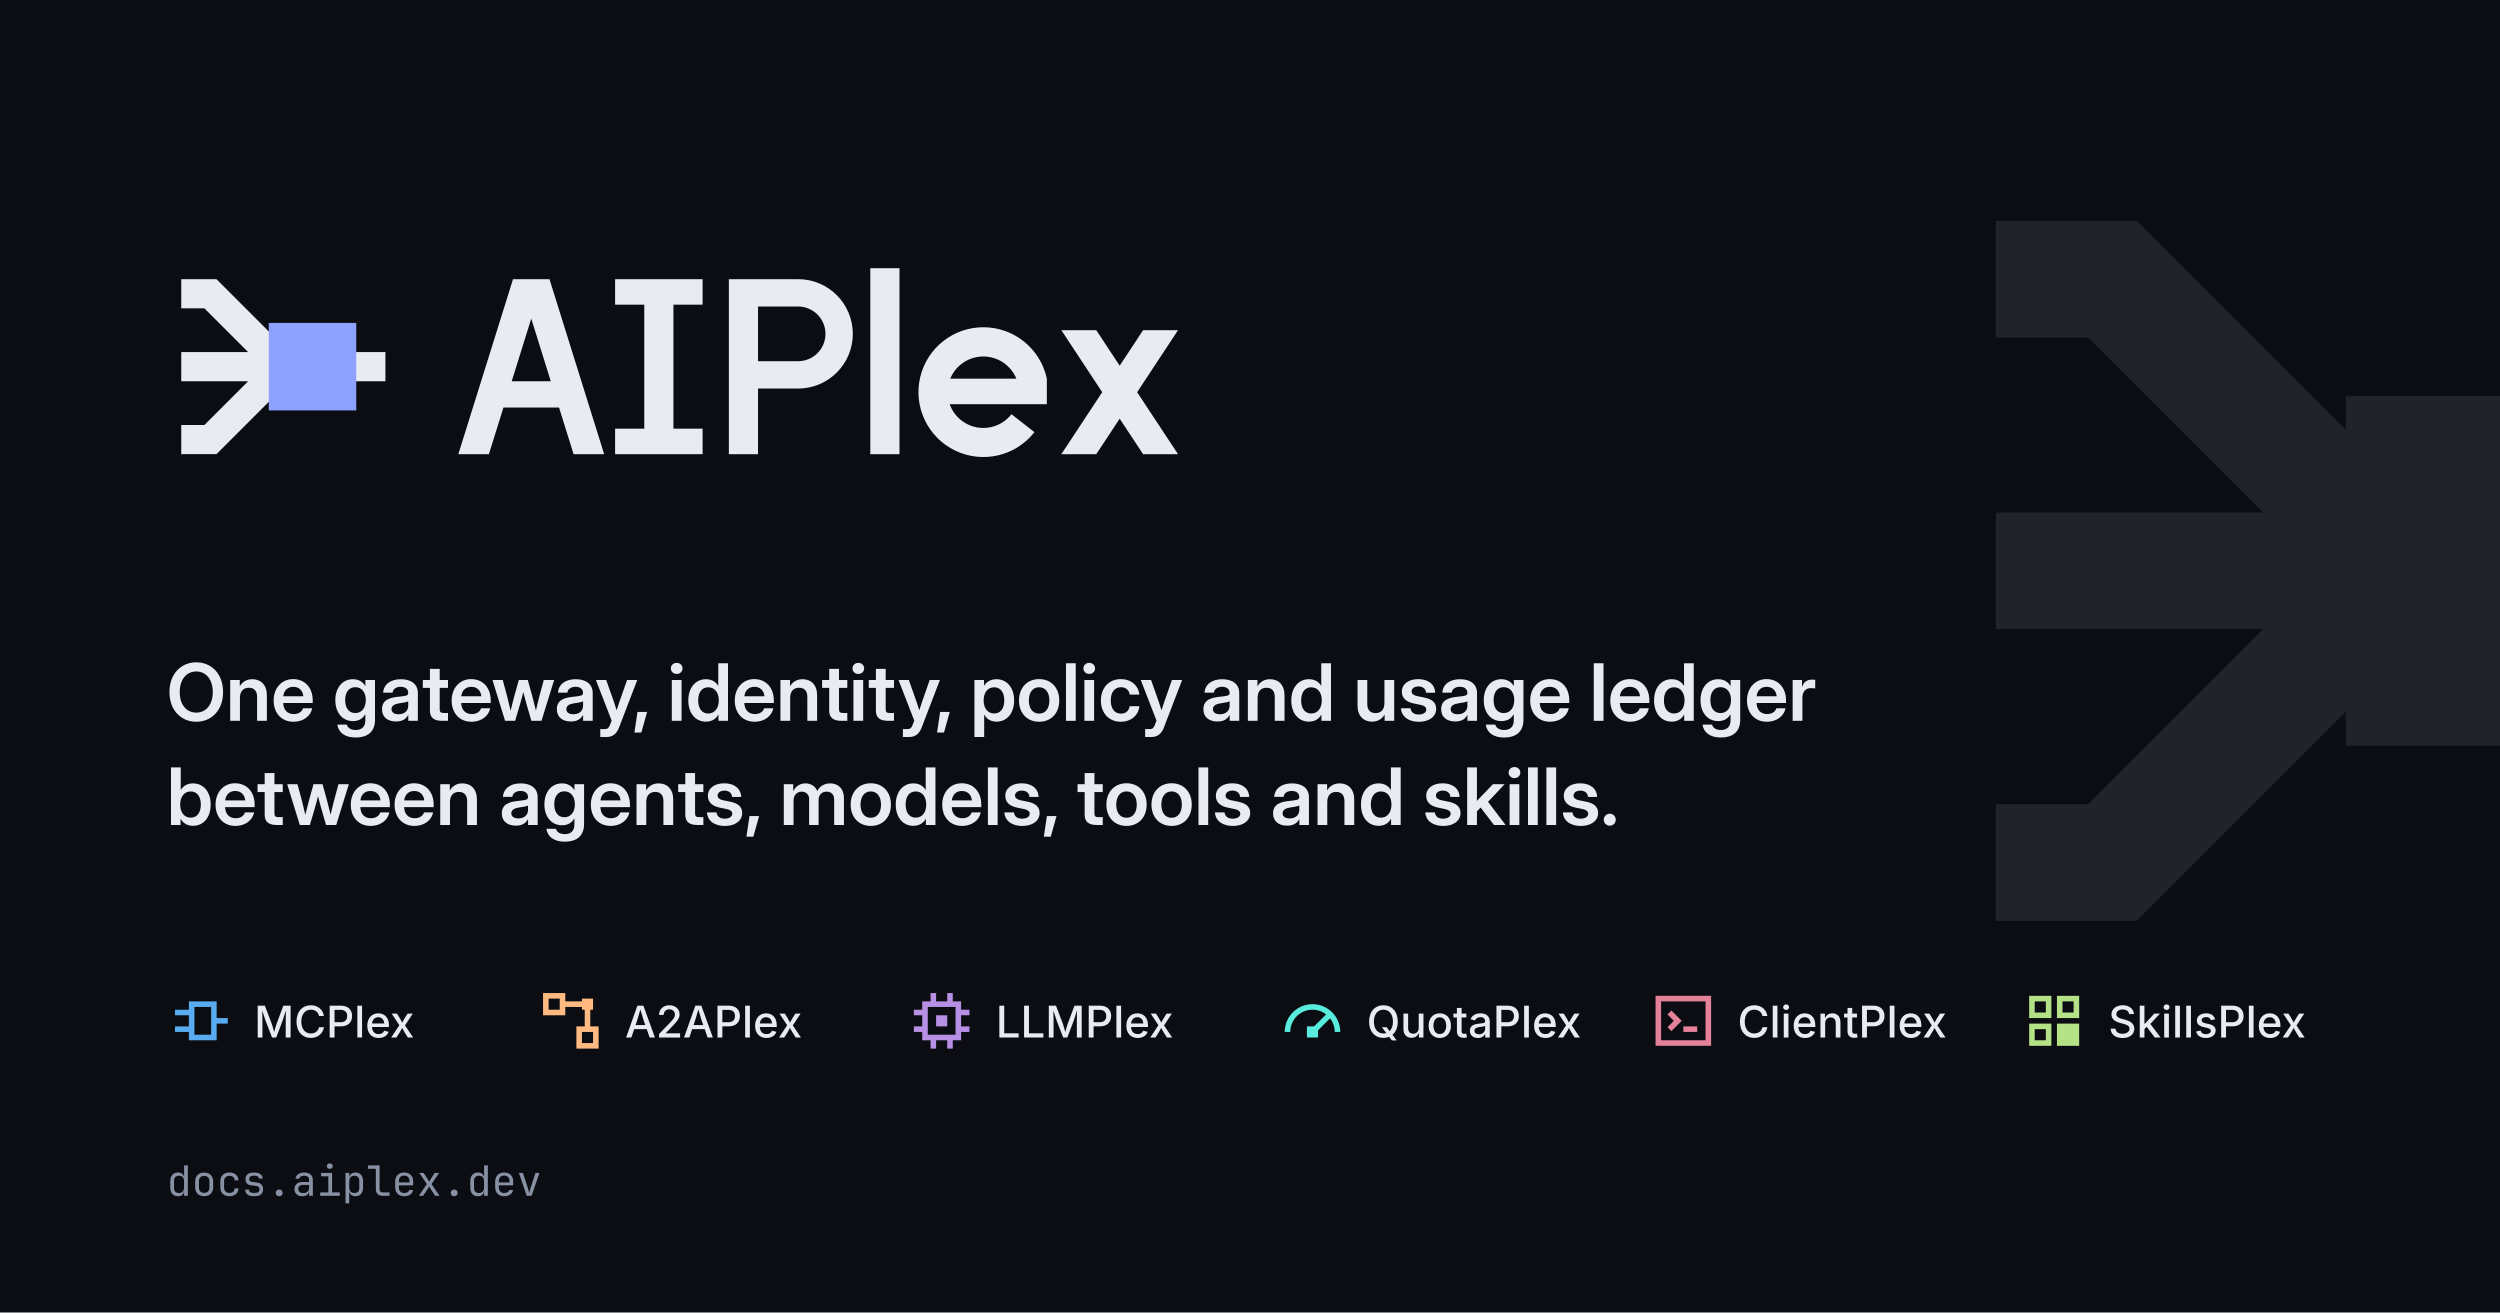
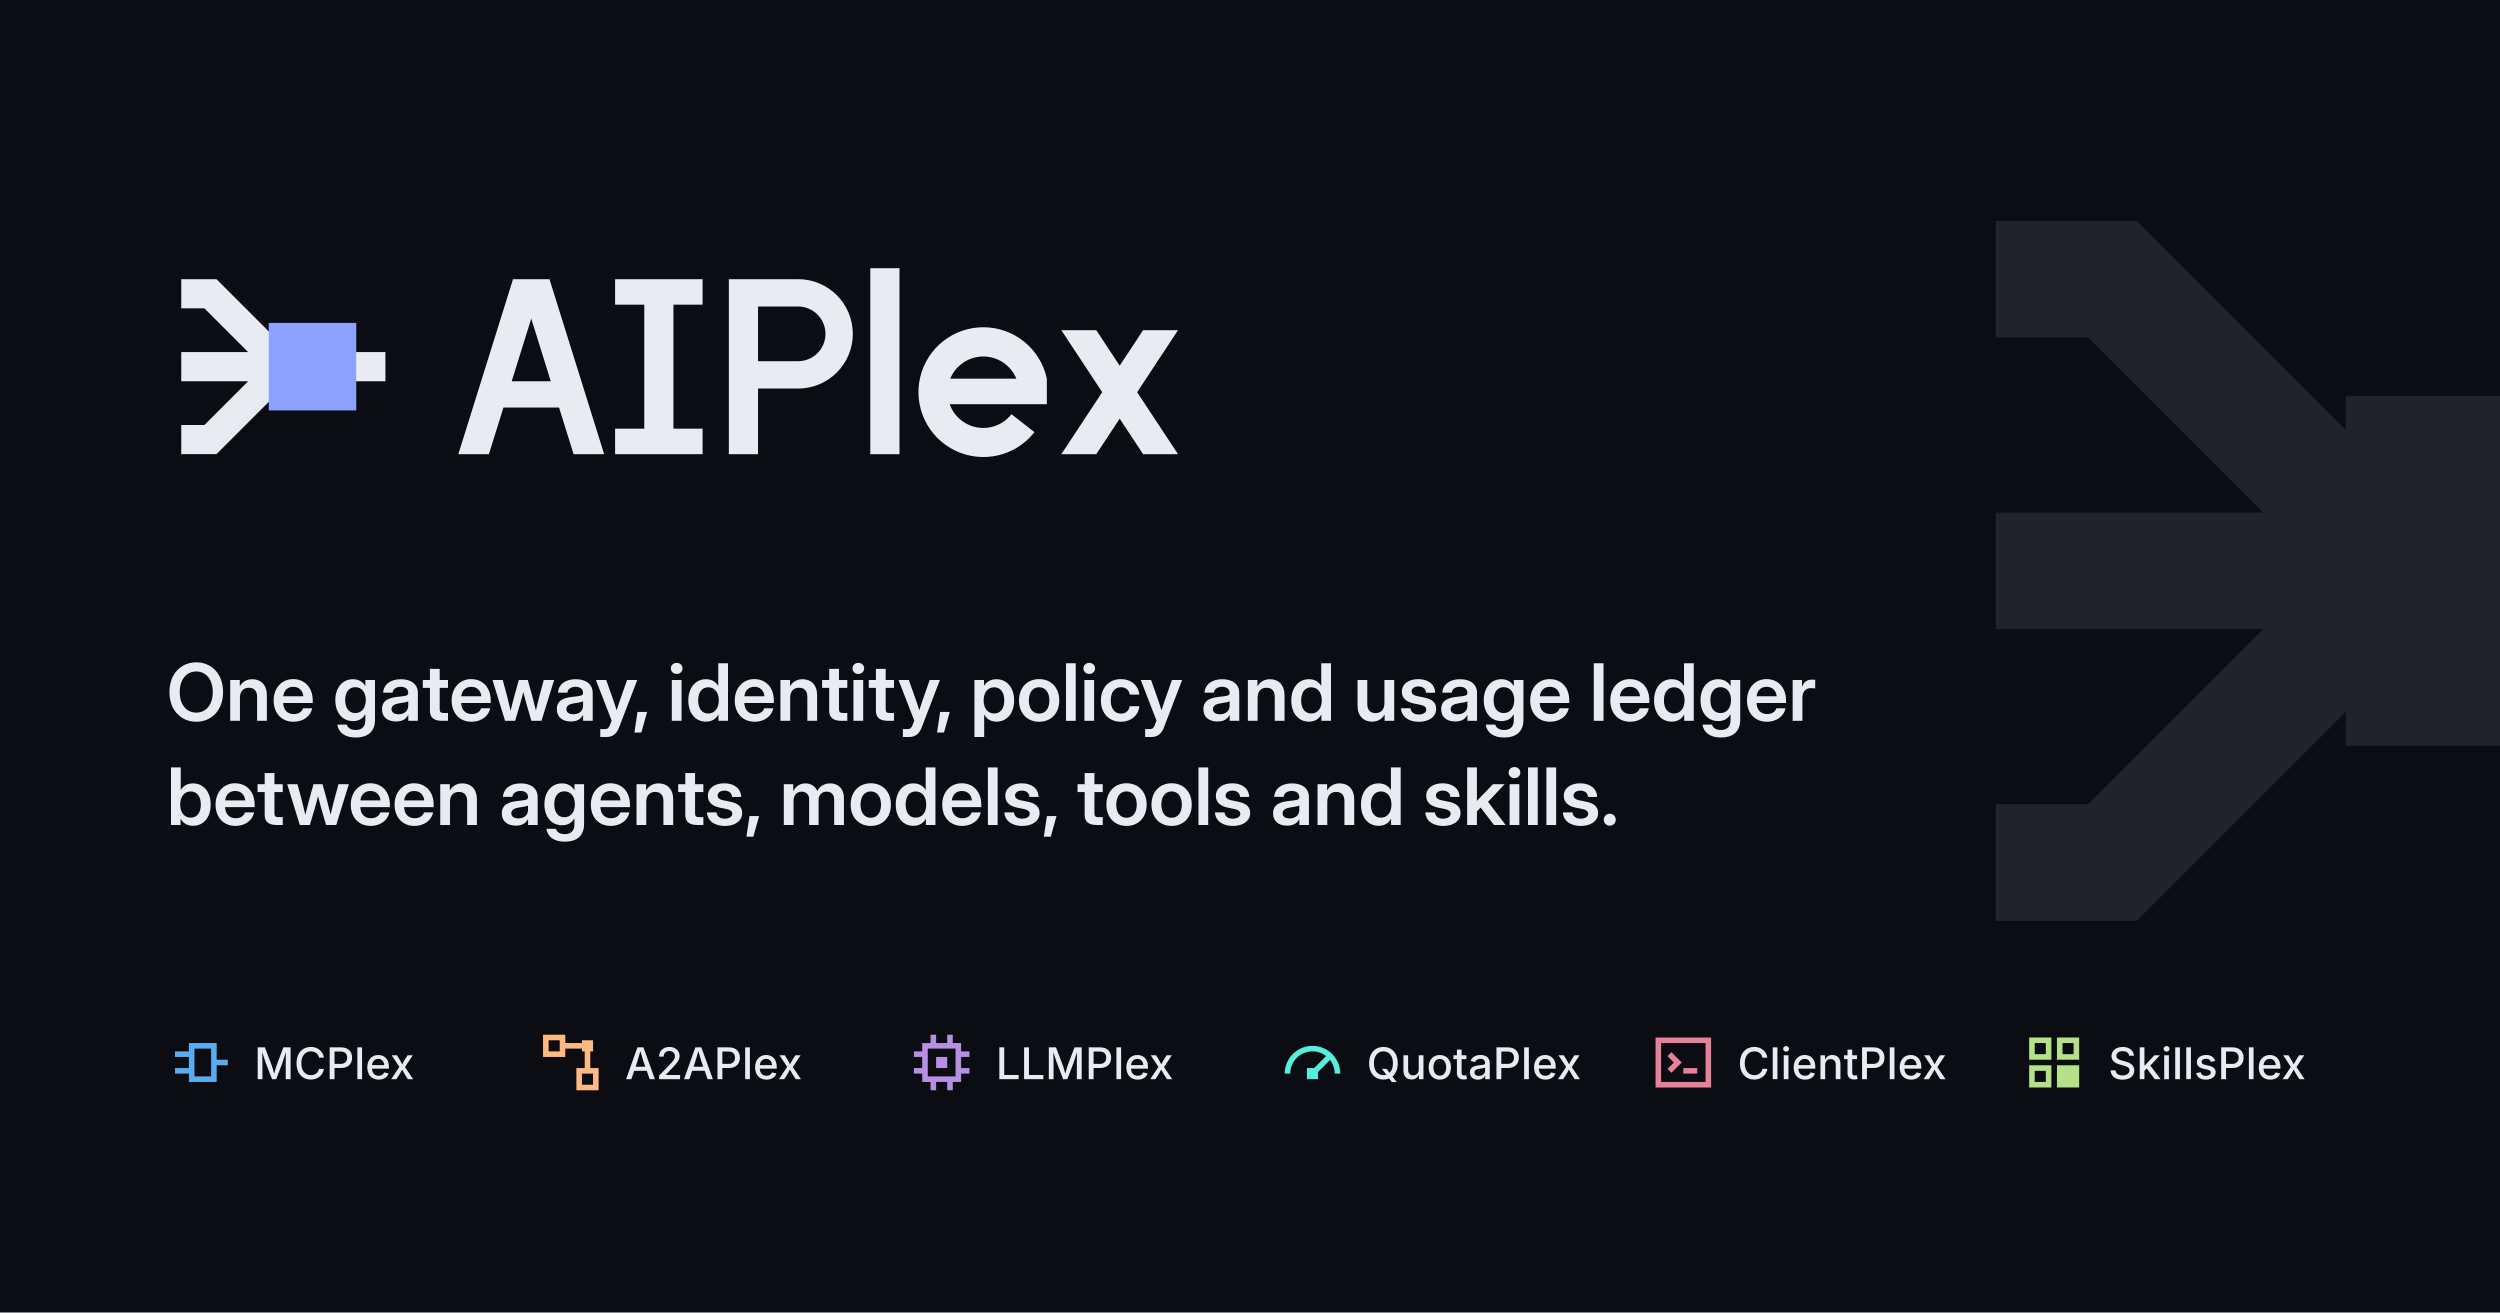
<svg xmlns="http://www.w3.org/2000/svg" viewBox="0 0 1200 630" width="1200" height="630" role="img" aria-labelledby="aiplex-social-title aiplex-social-desc">
  <defs>
    <path id="g-display-600-1000" d="M131 418L296 418C449 418 553 339 616 174L1088 -1056L824 -1056L631 -506C604 -428 579 -350 555 -272C531 -350 505 -428 479 -506L285 -1056L18 -1056L425 -6L386 96C356 179 324 213 256 213L131 213Z" />
    <path id="g-display-600-1503" d="M50 302L229 302L378 -231L129 -231Z" />
    <path id="g-display-600-1504" d="M242 18C328 18 397 -51 397 -137C397 -223 328 -292 242 -292C156 -292 87 -223 87 -137C87 -51 156 18 242 18Z" />
    <path id="g-display-600-322" d="M766 24C1165 24 1460 -279 1460 -744C1460 -1211 1165 -1514 766 -1514C367 -1514 72 -1211 72 -744C72 -280 367 24 766 24ZM766 -213C522 -213 338 -404 338 -744C338 -1085 522 -1277 766 -1277C1009 -1277 1193 -1085 1193 -744C1193 -404 1009 -213 766 -213Z" />
    <path id="g-display-600-508" d="M434 17C606 17 695 -55 745 -149L749 -149L749 0L997 0L997 -720C997 -940 834 -1077 559 -1077C283 -1077 111 -938 99 -728L342 -728C349 -817 431 -881 554 -881C675 -881 747 -817 747 -727L747 -719C747 -647 680 -644 484 -622C266 -599 69 -540 69 -300C69 -89 224 17 434 17ZM496 -170C386 -170 315 -219 315 -302C315 -398 407 -437 515 -453C619 -469 717 -485 748 -505L748 -391C748 -268 661 -170 496 -170Z" />
    <path id="g-display-600-579" d="M682 21C958 21 1139 -200 1139 -529C1139 -854 955 -1077 683 -1077C546 -1077 434 -1022 366 -906L364 -906L364 -1490L112 -1490L112 0L360 0L360 -161L362 -161C428 -39 544 21 682 21ZM623 -190C458 -190 350 -323 350 -529C350 -734 458 -868 623 -868C779 -868 884 -747 884 -529C884 -310 779 -190 623 -190Z" />
    <path id="g-display-600-587" d="M579 24C846 24 1040 -148 1058 -379L809 -379C785 -262 714 -186 582 -186C416 -186 318 -319 318 -527C318 -736 417 -870 582 -870C713 -870 792 -791 811 -678L1058 -678C1036 -913 844 -1080 579 -1080C270 -1080 63 -853 63 -527C63 -201 270 24 579 24Z" />
    <path id="g-display-600-598" d="M520 21C658 21 774 -39 840 -161L842 -161L842 0L1090 0L1090 -1490L838 -1490L838 -906L836 -906C768 -1022 655 -1077 518 -1077C247 -1077 63 -854 63 -529C63 -200 244 21 520 21ZM579 -190C423 -190 318 -310 318 -529C318 -747 423 -868 579 -868C744 -868 852 -734 852 -529C852 -323 744 -190 579 -190Z" />
    <path id="g-display-600-615" d="M578 24C825 24 1021 -119 1061 -326L825 -326C796 -236 711 -175 584 -175C414 -175 316 -290 310 -462L1074 -462L1074 -531C1074 -855 872 -1080 568 -1080C272 -1080 63 -848 63 -527C63 -207 261 24 578 24ZM312 -636C329 -787 426 -880 572 -880C718 -880 816 -787 832 -636Z" />
    <path id="g-display-600-659" d="M591 432C877 432 1090 300 1090 -27L1090 -1056L841 -1056L841 -899L840 -899C770 -1020 655 -1077 518 -1077C247 -1077 63 -854 63 -533C63 -215 244 7 520 7C659 7 771 -49 839 -173L840 -173L840 -12C840 150 749 237 591 237C473 237 386 189 362 98L115 98C143 303 312 432 591 432ZM579 -201C423 -201 318 -320 318 -536C318 -751 423 -871 579 -871C744 -871 852 -739 852 -536C852 -333 744 -201 579 -201Z" />
    <path id="g-display-600-690" d="M112 0L364 0L364 -1056L112 -1056ZM238 -1213C324 -1213 389 -1275 389 -1357C389 -1438 324 -1500 238 -1500C152 -1500 87 -1438 87 -1357C87 -1275 152 -1213 238 -1213Z" />
    <path id="g-display-600-729" d="M112 0L364 0L364 -353L460 -452L806 0L1107 0L652 -600L1081 -1056L778 -1056L367 -628L364 -628L364 -1490L112 -1490Z" />
    <path id="g-display-600-738" d="M364 -1490L112 -1490L112 0L364 0Z" />
    <path id="g-display-600-768" d="M112 0L364 0L364 -630C364 -781 461 -863 575 -863C687 -863 767 -788 767 -673L767 0L1012 0L1012 -648C1012 -774 1091 -863 1219 -863C1327 -863 1415 -801 1415 -661L1415 0L1668 0L1668 -697C1668 -945 1514 -1077 1314 -1077C1160 -1077 1034 -999 978 -877C934 -998 817 -1077 674 -1077C541 -1077 420 -1009 356 -873L356 -1056L112 -1056Z" />
    <path id="g-display-600-775" d="M364 -597C364 -777 463 -856 595 -856C730 -856 808 -775 808 -620L808 0L1061 0L1061 -660C1061 -931 905 -1077 684 -1077C539 -1077 432 -1013 360 -894L360 -1056L112 -1056L112 0L364 0Z" />
    <path id="g-display-600-792" d="M584 24C895 24 1105 -199 1105 -527C1105 -855 895 -1080 584 -1080C273 -1080 63 -855 63 -527C63 -199 273 24 584 24ZM584 -187C421 -187 318 -316 318 -527C318 -739 422 -869 584 -869C745 -869 849 -738 849 -527C849 -317 746 -187 584 -187Z" />
    <path id="g-display-600-845" d="M112 418L364 418L364 -159L367 -159C433 -39 544 21 682 21C958 21 1139 -200 1139 -529C1139 -854 955 -1077 683 -1077C546 -1077 429 -1021 363 -909L360 -909L360 -1056L112 -1056ZM623 -190C458 -190 350 -323 350 -529C350 -734 458 -868 623 -868C779 -868 884 -747 884 -529C884 -310 779 -190 623 -190Z" />
    <path id="g-display-600-854" d="M112 0L364 0L364 -598C364 -763 457 -846 577 -846C627 -846 677 -841 696 -838L696 -1062C676 -1064 648 -1066 614 -1066C478 -1066 397 -1002 358 -881L355 -881L355 -1056L112 -1056Z" />
    <path id="g-display-600-873" d="M526 25C787 25 974 -105 974 -311C974 -466 877 -558 668 -602L478 -641C390 -660 338 -699 338 -762C338 -834 406 -890 517 -890C632 -890 709 -821 711 -727L948 -727C942 -944 767 -1079 511 -1079C253 -1079 86 -948 86 -754C86 -594 192 -491 394 -449L574 -412C663 -393 718 -356 718 -292C718 -217 644 -164 522 -164C396 -164 322 -223 311 -326L62 -326C78 -99 269 25 526 25Z" />
    <path id="g-display-600-891" d="M669 -1056L454 -1056L454 -1344L201 -1344L201 -1056L17 -1056L17 -853L201 -853L201 -266C201 -85 302 0 517 0L669 0L669 -203L561 -203C479 -203 454 -228 454 -303L454 -853L669 -853Z" />
    <path id="g-display-600-917" d="M488 21C634 21 741 -43 813 -162L813 0L1061 0L1061 -1056L808 -1056L808 -459C808 -279 710 -200 577 -200C442 -200 364 -281 364 -436L364 -1056L112 -1056L112 -396C112 -125 267 21 488 21Z" />
    <path id="g-display-600-986" d="M344 0L604 0L734 -440C763 -538 789 -641 815 -744C842 -641 868 -538 896 -440L1024 0L1286 0L1613 -1056L1345 -1056L1236 -655C1203 -530 1172 -396 1142 -265C1109 -396 1077 -530 1043 -655L932 -1056L699 -1056L587 -655C552 -529 520 -394 487 -263C455 -394 425 -529 392 -655L283 -1056L18 -1056Z" />
-     <path id="g-mono-400-189" d="M252 10Q167 10 117 -38Q67 -85 67 -162Q67 -213 90 -251Q113 -289 154 -310Q195 -332 248 -332L418 -332L418 -375Q418 -482 301 -482Q249 -482 217 -463Q185 -444 183 -410L93 -410Q98 -475 154 -518Q209 -560 301 -560Q401 -560 454 -512Q508 -464 508 -378L508 0L419 0L419 -100L417 -100Q409 -49 366 -20Q323 10 252 10ZM274 -66Q340 -66 379 -98Q418 -130 418 -185L418 -262L258 -262Q214 -262 186 -236Q159 -209 159 -165Q159 -119 190 -92Q220 -66 274 -66Z" />
-     <path id="g-mono-400-215" d="M308 10Q208 10 148 -46Q88 -102 88 -200L88 -350Q88 -448 148 -504Q208 -560 308 -560Q403 -560 462 -509Q520 -458 523 -370L433 -370Q430 -423 397 -452Q364 -480 308 -480Q249 -480 214 -446Q178 -413 178 -351L178 -200Q178 -138 214 -104Q249 -70 308 -70Q364 -70 397 -99Q430 -128 433 -180L523 -180Q520 -92 462 -41Q403 10 308 10Z" />
-     <path id="g-mono-400-221" d="M268 10Q186 10 136 -45Q87 -100 87 -194L87 -355Q87 -450 136 -505Q185 -560 268 -560Q330 -560 370 -529Q411 -498 419 -445L420 -445L418 -570L418 -730L508 -730L508 0L418 0L418 -105L417 -105Q410 -51 370 -20Q330 10 268 10ZM298 -68Q354 -68 386 -103Q418 -138 418 -200L418 -350Q418 -412 386 -447Q354 -482 298 -482Q241 -482 209 -452Q177 -423 177 -355L177 -195Q177 -128 209 -98Q241 -68 298 -68Z" />
-     <path id="g-mono-400-225" d="M300 10Q203 10 144 -48Q84 -107 84 -210L84 -340Q84 -443 144 -502Q203 -560 300 -560Q365 -560 414 -534Q462 -508 489 -461Q516 -414 516 -350L516 -252L172 -252L172 -200Q172 -139 207 -104Q242 -68 300 -68Q350 -68 382 -88Q415 -107 422 -140L512 -140Q503 -71 445 -30Q387 10 300 10ZM172 -322L428 -322L428 -350Q428 -415 394 -450Q361 -486 300 -486Q239 -486 206 -450Q172 -415 172 -350L172 -322Z" />
-     <path id="g-mono-400-255" d="M85 0L85 -82L280 -82L280 -468L105 -468L105 -550L370 -550L370 -82L555 -82L555 0L85 0ZM315 -649Q282 -649 263 -666Q244 -683 244 -712Q244 -742 263 -760Q282 -777 315 -777Q348 -777 367 -760Q386 -742 386 -712Q386 -683 367 -666Q348 -649 315 -649Z" />
-     <path id="g-mono-400-275" d="M380 0Q307 0 264 -42Q220 -85 220 -155L220 -648L30 -648L30 -730L310 -730L310 -155Q310 -121 329 -102Q348 -82 380 -82L550 -82L550 0L380 0Z" />
-     <path id="g-mono-400-290" d="M300 8Q201 8 142 -50Q84 -108 84 -212L84 -338Q84 -443 142 -500Q200 -558 300 -558Q400 -558 458 -500Q516 -443 516 -338L516 -212Q516 -108 458 -50Q399 8 300 8ZM300 -72Q359 -72 392 -105Q426 -138 426 -202L426 -348Q426 -412 392 -445Q359 -478 300 -478Q242 -478 208 -445Q174 -412 174 -348L174 -202Q174 -138 208 -105Q242 -72 300 -72Z" />
-     <path id="g-mono-400-317" d="M92 180L92 -550L182 -550L182 -445L183 -445Q190 -499 230 -530Q270 -560 332 -560Q415 -560 464 -506Q513 -451 513 -356L513 -195Q513 -100 464 -45Q415 10 332 10Q270 10 230 -21Q190 -52 183 -105L180 -105L182 20L182 180L92 180ZM302 -68Q359 -68 391 -98Q423 -128 423 -195L423 -355Q423 -423 391 -452Q359 -482 302 -482Q247 -482 214 -447Q182 -412 182 -350L182 -200Q182 -138 214 -103Q247 -68 302 -68Z" />
-     <path id="g-mono-400-324" d="M278 8Q186 8 136 -34Q85 -75 85 -151L175 -151Q175 -113 202 -92Q229 -70 278 -70L322 -70Q372 -70 400 -92Q427 -114 427 -154Q427 -225 362 -234L210 -256Q154 -264 123 -302Q92 -341 92 -404Q92 -476 142 -517Q191 -558 278 -558L322 -558Q402 -558 452 -518Q503 -479 507 -415L416 -415Q414 -444 388 -463Q363 -482 322 -482L278 -482Q232 -482 206 -461Q180 -440 180 -404Q180 -346 233 -338L375 -318Q515 -298 515 -154Q515 -77 464 -34Q414 8 322 8L278 8Z" />
-     <path id="g-mono-400-361" d="M241 0L54 -550L151 -550L271 -180Q282 -147 290 -116Q298 -86 302 -69Q307 -86 314 -116Q321 -147 331 -180L451 -550L546 -550L359 0L241 0Z" />
-     <path id="g-mono-400-367" d="M50 0L245 -283L62 -550L168 -550L277 -380Q284 -369 290 -356Q297 -343 301 -335Q304 -343 310 -356Q317 -369 324 -380L433 -550L539 -550L356 -282L550 0L444 0L326 -180Q319 -191 312 -206Q306 -220 301 -229Q297 -220 290 -206Q282 -191 274 -180L156 0L50 0Z" />
-     <path id="g-mono-400-809" d="M300 10Q263 10 240 -12Q218 -34 218 -69Q218 -106 240 -129Q263 -152 300 -152Q337 -152 360 -129Q382 -106 382 -69Q382 -34 360 -12Q337 10 300 10Z" />
    <path id="g-sans-500-1345" d="M144 0L1128 0L1128 -195L460 -195L460 -207L752 -512C1029 -792 1105 -923 1105 -1086C1105 -1327 909 -1510 626 -1510C347 -1510 142 -1328 142 -1056L361 -1056C361 -1216 463 -1319 622 -1319C773 -1319 886 -1227 886 -1078C886 -947 805 -851 650 -688L144 -165Z" />
    <path id="g-sans-500-2" d="M51 0L298 0L431 -393L1017 -393L1154 0L1401 0L861 -1490L581 -1490ZM496 -583L579 -829C616 -943 662 -1098 720 -1311C779 -1100 824 -948 864 -829L950 -583Z" />
    <path id="g-sans-500-282" d="M165 0L1068 0L1068 -196L393 -196L393 -1490L165 -1490Z" />
    <path id="g-sans-500-293" d="M165 0L387 0L387 -802C387 -916 382 -1107 378 -1263C435 -1079 494 -892 528 -802L837 0L1032 0L1337 -802C1371 -895 1433 -1087 1486 -1268C1483 -1102 1478 -912 1478 -802L1478 0L1705 0L1705 -1490L1367 -1490L1047 -635C1018 -553 971 -387 936 -254C902 -390 855 -555 826 -635L501 -1490L165 -1490Z" />
    <path id="g-sans-500-376" d="M165 0L393 0L393 -522L697 -522C1043 -522 1215 -731 1215 -1006C1215 -1281 1044 -1490 699 -1490L165 -1490ZM393 -715L393 -1295L673 -1295C894 -1295 984 -1174 984 -1006C984 -838 894 -715 675 -715Z" />
    <path id="g-sans-500-383" d="M786 20C882 20 971 2 1052 -32L1179 135L1406 135L1207 -126C1362 -256 1457 -468 1457 -744C1457 -1222 1172 -1510 786 -1510C399 -1510 113 -1222 113 -744C113 -268 399 20 786 20ZM713 -481L921 -208C878 -195 833 -188 786 -188C530 -188 339 -384 339 -744C339 -1105 530 -1302 786 -1302C1040 -1302 1231 -1106 1231 -744C1231 -541 1171 -391 1073 -298L932 -481Z" />
    <path id="g-sans-500-398" d="M665 25C1015 25 1217 -159 1217 -412C1217 -681 978 -783 788 -832L643 -870C529 -900 375 -953 375 -1094C375 -1220 489 -1312 670 -1312C839 -1312 960 -1234 975 -1098L1197 -1098C1190 -1335 981 -1510 675 -1510C375 -1510 147 -1339 147 -1081C147 -877 291 -752 535 -687L709 -639C869 -596 992 -545 992 -415C992 -271 853 -175 664 -175C492 -175 348 -251 335 -414L106 -414C120 -142 330 25 665 25Z" />
    <path id="g-sans-500-508" d="M461 25C642 25 748 -66 791 -153L802 -153L802 0L1015 0L1015 -742C1015 -1065 758 -1132 578 -1132C379 -1132 191 -1054 115 -854L322 -800C353 -876 435 -953 581 -953C721 -953 795 -881 795 -757L795 -751C795 -672 710 -673 513 -650C302 -626 83 -570 83 -316C83 -96 248 25 461 25ZM510 -152C387 -152 299 -207 299 -313C299 -428 401 -470 525 -487C593 -496 763 -514 796 -546L796 -403C796 -272 689 -152 510 -152Z" />
    <path id="g-sans-500-615" d="M630 23C869 23 1040 -94 1093 -268L886 -317C847 -213 755 -159 632 -159C449 -159 325 -276 317 -492L1110 -492L1110 -570C1110 -973 866 -1132 611 -1132C298 -1132 96 -895 96 -551C96 -204 300 23 630 23ZM318 -656C330 -817 436 -950 612 -950C781 -950 876 -832 892 -656Z" />
    <path id="g-sans-500-690" d="M148 0L368 0L368 -1118L148 -1118ZM259 -1289C335 -1289 398 -1347 398 -1419C398 -1492 335 -1550 259 -1550C183 -1550 120 -1492 120 -1419C120 -1347 183 -1289 259 -1289Z" />
    <path id="g-sans-500-729" d="M148 0L368 0L368 -394L475 -501L852 0L1124 0L643 -636L1093 -1118L829 -1118L388 -646L368 -646L368 -1490L148 -1490Z" />
    <path id="g-sans-500-73" d="M784 20C1113 20 1353 -188 1399 -483L1169 -483C1131 -293 972 -188 786 -188C531 -188 339 -382 339 -744C339 -1104 530 -1302 786 -1302C972 -1302 1131 -1198 1169 -1008L1398 -1008C1348 -1324 1098 -1510 784 -1510C398 -1510 113 -1222 113 -744C113 -268 397 20 784 20Z" />
    <path id="g-sans-500-738" d="M368 -1490L148 -1490L148 0L368 0Z" />
    <path id="g-sans-500-775" d="M368 -662C368 -839 478 -940 628 -940C774 -940 864 -844 864 -683L864 0L1084 0L1084 -710C1084 -986 932 -1132 704 -1132C546 -1132 429 -1061 359 -903L358 -1118L148 -1118L148 0L368 0Z" />
    <path id="g-sans-500-792" d="M618 23C933 23 1141 -208 1141 -553C1141 -901 933 -1132 618 -1132C303 -1132 96 -901 96 -553C96 -208 303 23 618 23ZM618 -163C416 -163 320 -341 320 -553C320 -768 416 -946 618 -946C822 -946 918 -767 918 -553C918 -341 822 -163 618 -163Z" />
    <path id="g-sans-500-873" d="M549 23C822 23 1010 -121 1010 -325C1010 -480 912 -580 705 -627L525 -667C402 -695 352 -739 352 -813C352 -897 444 -958 565 -958C697 -958 760 -888 789 -810L986 -853C938 -1019 805 -1132 563 -1132C310 -1132 130 -999 130 -799C130 -639 230 -537 438 -490L626 -447C732 -423 783 -377 783 -306C783 -223 693 -155 551 -155C421 -155 336 -209 305 -326L98 -283C138 -85 306 23 549 23Z" />
    <path id="g-sans-500-891" d="M626 -1118L403 -1118L403 -1384L183 -1384L183 -1118L20 -1118L20 -939L183 -939L183 -284C183 -94 300 15 503 15C554 15 610 8 657 -8L618 -184C591 -178 548 -172 525 -172C438 -172 403 -212 403 -302L403 -939L626 -939Z" />
    <path id="g-sans-500-917" d="M529 14C683 14 803 -55 873 -217L874 0L1085 0L1085 -1118L864 -1118L864 -456C864 -279 753 -178 604 -178C458 -178 368 -274 368 -435L368 -1118L148 -1118L148 -408C148 -132 301 14 529 14Z" />
    <path id="g-sans-500-995" d="M57 0L302 0L454 -238C501 -312 535 -382 568 -448C604 -382 640 -312 687 -238L837 0L1084 0L703 -566L1067 -1118L823 -1118L694 -915C645 -837 610 -765 575 -696C539 -765 502 -837 454 -915L328 -1118L80 -1118L439 -574Z" />
    <symbol id="i-mcplex" viewBox="0 0 24 24">
      <path d="M3 9h5M3 15h5M9 6h8v12H9ZM17 12h5" fill="none" stroke="currentColor" stroke-width="2" />
    </symbol>
    <symbol id="i-a2aplex" viewBox="0 0 24 24">
      <path d="M3 3h6v6H3ZM15 15h6v6h-6ZM9 6h9v9" fill="none" stroke="currentColor" stroke-width="2" />
      <path d="M16 4h4v4h-4Z" fill="currentColor" />
    </symbol>
    <symbol id="i-llmplex" viewBox="0 0 24 24">
      <path d="M6 6h12v12H6ZM9 2v4M15 2v4M9 18v4M15 18v4M2 9h4M2 15h4M18 9h4M18 15h4" fill="none" stroke="currentColor" stroke-width="2" />
      <path d="M10 10h4v4h-4Z" fill="currentColor" />
    </symbol>
    <symbol id="i-quotaplex" viewBox="0 0 24 24">
      <path d="M3 16A9 9 0 0 1 21 16M12 16l6-6" fill="none" stroke="currentColor" stroke-width="2" />
      <path d="M10 14h4v4h-4Z" fill="currentColor" />
    </symbol>
    <symbol id="i-clientplex" viewBox="0 0 24 24">
      <path d="M3 4h18v16H3ZM7 9l3 3-3 3M12 15h5" fill="none" stroke="currentColor" stroke-width="2" />
    </symbol>
    <symbol id="i-skillsplex" viewBox="0 0 24 24">
      <path d="M4 4h6v6H4ZM14 4h6v6h-6ZM4 14h6v6H4Z" fill="none" stroke="currentColor" stroke-width="2" />
      <path d="M13 13h8v8h-8Z" fill="currentColor" />
    </symbol>
  </defs>
  <rect id="background" width="1200" height="630" fill="#0B0D13" />
  <g id="lanes-motif" opacity="0.10">
    <g transform="translate(930 50) scale(14)">
      <path d="M2 6h4l10 10M2 26h4l10-10M2 16h14M24 16h6" fill="none" stroke="#E8EBF2" stroke-width="4" />
      <rect x="14" y="10" width="12" height="12" fill="#E8EBF2" />
    </g>
  </g>
  <g id="lockup">
    <g transform="translate(80 120) scale(3.5)">
      <g transform="translate(0 0) scale(1)">
        <path d="M2 6h4l10 10M2 26h4l10-10M2 16h14M24 16h6" fill="none" stroke="#E8EBF2" stroke-width="4" />
        <rect x="14" y="10" width="12" height="12" fill="#8DA2FF" />
      </g>
      <path transform="translate(40 4)" d="M0 24 7.5 0 12.5 0 20 24 15.81 24 13.81 17.6 6.19 17.6 4.19 24ZM10 5.41 7.32 14 12.68 14ZM21.5 0 33.5 0 33.5 3.5 29.5 3.5 29.5 20.5 33.5 20.5 33.5 24 21.5 24 21.5 20.5 25.5 20.5 25.5 3.5 21.5 3.5ZM37.1 0H41.1V24H37.1ZM41.1 0H46.6A7.5 7.5 0 0 1 46.6 15H41.1V11.25H46.6A3.75 3.75 0 0 0 46.6 3.75H41.1ZM56.5 -1.5H60.5V24H56.5ZM79.01 20.98A8.9 8.9 0 1 1 80.71 13.65L76.79 14.48A4.9 4.9 0 1 0 75.86 18.52ZM66.6 13.65H80.71V17.15H66.6ZM82.7 7 87.49 7 98.7 24 93.91 24ZM93.91 7 98.7 7 87.49 24 82.7 24Z" fill="#E8EBF2" />
    </g>
  </g>
  <g transform="translate(80.00 346.00) scale(0.01855)" fill="#E8EBF2" aria-label="One gateway, identity, policy and usage ledger">
    <use href="#g-display-600-322" x="0" />
    <use href="#g-display-600-775" x="1532" />
    <use href="#g-display-600-615" x="2705" />
    <use href="#g-display-600-659" x="4301" />
    <use href="#g-display-600-508" x="5503" />
    <use href="#g-display-600-891" x="6611" />
    <use href="#g-display-600-615" x="7311" />
    <use href="#g-display-600-986" x="8413" />
    <use href="#g-display-600-508" x="10027" />
    <use href="#g-display-600-1000" x="11089" />
    <use href="#g-display-600-1503" x="12054" />
    <use href="#g-display-600-690" x="12959" />
    <use href="#g-display-600-598" x="13435" />
    <use href="#g-display-600-615" x="14637" />
    <use href="#g-display-600-775" x="15770" />
    <use href="#g-display-600-891" x="16943" />
    <use href="#g-display-600-690" x="17659" />
    <use href="#g-display-600-891" x="18151" />
    <use href="#g-display-600-1000" x="18920" />
    <use href="#g-display-600-1503" x="19885" />
    <use href="#g-display-600-845" x="20790" />
    <use href="#g-display-600-792" x="21992" />
    <use href="#g-display-600-738" x="23159" />
    <use href="#g-display-600-690" x="23635" />
    <use href="#g-display-600-587" x="24111" />
    <use href="#g-display-600-1000" x="25188" />
    <use href="#g-display-600-508" x="26757" />
    <use href="#g-display-600-775" x="27865" />
    <use href="#g-display-600-598" x="29038" />
    <use href="#g-display-600-917" x="30703" />
    <use href="#g-display-600-873" x="31876" />
    <use href="#g-display-600-508" x="32910" />
    <use href="#g-display-600-659" x="34018" />
    <use href="#g-display-600-615" x="35220" />
    <use href="#g-display-600-738" x="36816" />
    <use href="#g-display-600-615" x="37292" />
    <use href="#g-display-600-598" x="38425" />
    <use href="#g-display-600-659" x="39627" />
    <use href="#g-display-600-615" x="40829" />
    <use href="#g-display-600-854" x="41962" />
  </g>
  <g transform="translate(80.00 396.00) scale(0.01855)" fill="#E8EBF2" aria-label="between agents, models, tools and skills.">
    <use href="#g-display-600-579" x="0" />
    <use href="#g-display-600-615" x="1202" />
    <use href="#g-display-600-891" x="2335" />
    <use href="#g-display-600-986" x="3101" />
    <use href="#g-display-600-615" x="4701" />
    <use href="#g-display-600-615" x="5834" />
    <use href="#g-display-600-775" x="6967" />
    <use href="#g-display-600-508" x="8603" />
    <use href="#g-display-600-659" x="9711" />
    <use href="#g-display-600-615" x="10913" />
    <use href="#g-display-600-775" x="12046" />
    <use href="#g-display-600-891" x="13219" />
    <use href="#g-display-600-873" x="13918" />
    <use href="#g-display-600-1503" x="14952" />
    <use href="#g-display-600-768" x="15857" />
    <use href="#g-display-600-792" x="17636" />
    <use href="#g-display-600-598" x="18803" />
    <use href="#g-display-600-615" x="20005" />
    <use href="#g-display-600-738" x="21138" />
    <use href="#g-display-600-873" x="21614" />
    <use href="#g-display-600-1503" x="22648" />
    <use href="#g-display-600-891" x="23553" />
    <use href="#g-display-600-792" x="24253" />
    <use href="#g-display-600-792" x="25420" />
    <use href="#g-display-600-738" x="26587" />
    <use href="#g-display-600-873" x="27063" />
    <use href="#g-display-600-508" x="28560" />
    <use href="#g-display-600-775" x="29668" />
    <use href="#g-display-600-598" x="30841" />
    <use href="#g-display-600-873" x="32506" />
    <use href="#g-display-600-729" x="33540" />
    <use href="#g-display-600-690" x="34638" />
    <use href="#g-display-600-738" x="35114" />
    <use href="#g-display-600-738" x="35590" />
    <use href="#g-display-600-873" x="36066" />
    <use href="#g-display-600-1504" x="37100" />
  </g>
-   <use href="#i-mcplex" x="80" y="474" width="32" height="32" color="#58ACEF" />
-   <g transform="translate(122.00 498.00) scale(0.01025)" fill="#E8EBF2" aria-label="MCPlex">
+   <use href="#i-mcplex" x="80" y="494" width="32" height="32" color="#58ACEF" />
+   <g transform="translate(122.00 518.00) scale(0.01025)" fill="#E8EBF2" aria-label="MCPlex">
    <use href="#g-sans-500-293" x="0" />
    <use href="#g-sans-500-73" x="1869" />
    <use href="#g-sans-500-376" x="3371" />
    <use href="#g-sans-500-738" x="4685" />
    <use href="#g-sans-500-615" x="5201" />
    <use href="#g-sans-500-995" x="6360" />
  </g>
-   <use href="#i-a2aplex" x="258" y="474" width="32" height="32" color="#FFBA81" />
-   <g transform="translate(300.00 498.00) scale(0.01025)" fill="#E8EBF2" aria-label="A2APlex">
+   <use href="#i-a2aplex" x="258" y="494" width="32" height="32" color="#FFBA81" />
+   <g transform="translate(300.00 518.00) scale(0.01025)" fill="#E8EBF2" aria-label="A2APlex">
    <use href="#g-sans-500-2" x="0" />
    <use href="#g-sans-500-1345" x="1452" />
    <use href="#g-sans-500-2" x="2714" />
    <use href="#g-sans-500-376" x="4166" />
    <use href="#g-sans-500-738" x="5480" />
    <use href="#g-sans-500-615" x="5996" />
    <use href="#g-sans-500-995" x="7155" />
  </g>
-   <use href="#i-llmplex" x="436" y="474" width="32" height="32" color="#B78FE4" />
-   <g transform="translate(478.00 498.00) scale(0.01025)" fill="#E8EBF2" aria-label="LLMPlex">
+   <use href="#i-llmplex" x="436" y="494" width="32" height="32" color="#B78FE4" />
+   <g transform="translate(478.00 518.00) scale(0.01025)" fill="#E8EBF2" aria-label="LLMPlex">
    <use href="#g-sans-500-282" x="0" />
    <use href="#g-sans-500-282" x="1158" />
    <use href="#g-sans-500-293" x="2316" />
    <use href="#g-sans-500-376" x="4185" />
    <use href="#g-sans-500-738" x="5499" />
    <use href="#g-sans-500-615" x="6015" />
    <use href="#g-sans-500-995" x="7174" />
  </g>
-   <use href="#i-quotaplex" x="614" y="474" width="32" height="32" color="#57ECDC" />
-   <g transform="translate(656.00 498.00) scale(0.01025)" fill="#E8EBF2" aria-label="QuotaPlex">
+   <use href="#i-quotaplex" x="614" y="494" width="32" height="32" color="#57ECDC" />
+   <g transform="translate(656.00 518.00) scale(0.01025)" fill="#E8EBF2" aria-label="QuotaPlex">
    <use href="#g-sans-500-383" x="0" />
    <use href="#g-sans-500-917" x="1574" />
    <use href="#g-sans-500-792" x="2806" />
    <use href="#g-sans-500-891" x="4043" />
    <use href="#g-sans-500-508" x="4750" />
    <use href="#g-sans-500-376" x="5913" />
    <use href="#g-sans-500-738" x="7227" />
    <use href="#g-sans-500-615" x="7743" />
    <use href="#g-sans-500-995" x="8902" />
  </g>
-   <use href="#i-clientplex" x="792" y="474" width="32" height="32" color="#E6819A" />
-   <g transform="translate(834.00 498.00) scale(0.01025)" fill="#E8EBF2" aria-label="ClientPlex">
+   <use href="#i-clientplex" x="792" y="494" width="32" height="32" color="#E6819A" />
+   <g transform="translate(834.00 518.00) scale(0.01025)" fill="#E8EBF2" aria-label="ClientPlex">
    <use href="#g-sans-500-73" x="0" />
    <use href="#g-sans-500-738" x="1502" />
    <use href="#g-sans-500-690" x="2018" />
    <use href="#g-sans-500-615" x="2534" />
    <use href="#g-sans-500-775" x="3737" />
    <use href="#g-sans-500-891" x="4969" />
    <use href="#g-sans-500-376" x="5668" />
    <use href="#g-sans-500-738" x="6982" />
    <use href="#g-sans-500-615" x="7498" />
    <use href="#g-sans-500-995" x="8657" />
  </g>
-   <use href="#i-skillsplex" x="970" y="474" width="32" height="32" color="#B5E287" />
-   <g transform="translate(1012.00 498.00) scale(0.01025)" fill="#E8EBF2" aria-label="SkillsPlex">
+   <use href="#i-skillsplex" x="970" y="494" width="32" height="32" color="#B5E287" />
+   <g transform="translate(1012.00 518.00) scale(0.01025)" fill="#E8EBF2" aria-label="SkillsPlex">
    <use href="#g-sans-500-398" x="0" />
    <use href="#g-sans-500-729" x="1323" />
    <use href="#g-sans-500-690" x="2468" />
    <use href="#g-sans-500-738" x="2984" />
    <use href="#g-sans-500-738" x="3500" />
    <use href="#g-sans-500-873" x="4016" />
    <use href="#g-sans-500-376" x="5119" />
    <use href="#g-sans-500-738" x="6433" />
    <use href="#g-sans-500-615" x="6949" />
    <use href="#g-sans-500-995" x="8108" />
  </g>
-   <g transform="translate(80.00 574.00) scale(0.02)" fill="#8890A3" aria-label="docs.aiplex.dev">
-     <use href="#g-mono-400-221" x="0" />
-     <use href="#g-mono-400-290" x="600" />
-     <use href="#g-mono-400-215" x="1200" />
-     <use href="#g-mono-400-324" x="1800" />
-     <use href="#g-mono-400-809" x="2400" />
-     <use href="#g-mono-400-189" x="3000" />
-     <use href="#g-mono-400-255" x="3600" />
-     <use href="#g-mono-400-317" x="4200" />
-     <use href="#g-mono-400-275" x="4800" />
-     <use href="#g-mono-400-225" x="5400" />
-     <use href="#g-mono-400-367" x="6000" />
-     <use href="#g-mono-400-809" x="6600" />
-     <use href="#g-mono-400-221" x="7200" />
-     <use href="#g-mono-400-225" x="7800" />
-     <use href="#g-mono-400-361" x="8400" />
-   </g>
</svg>
